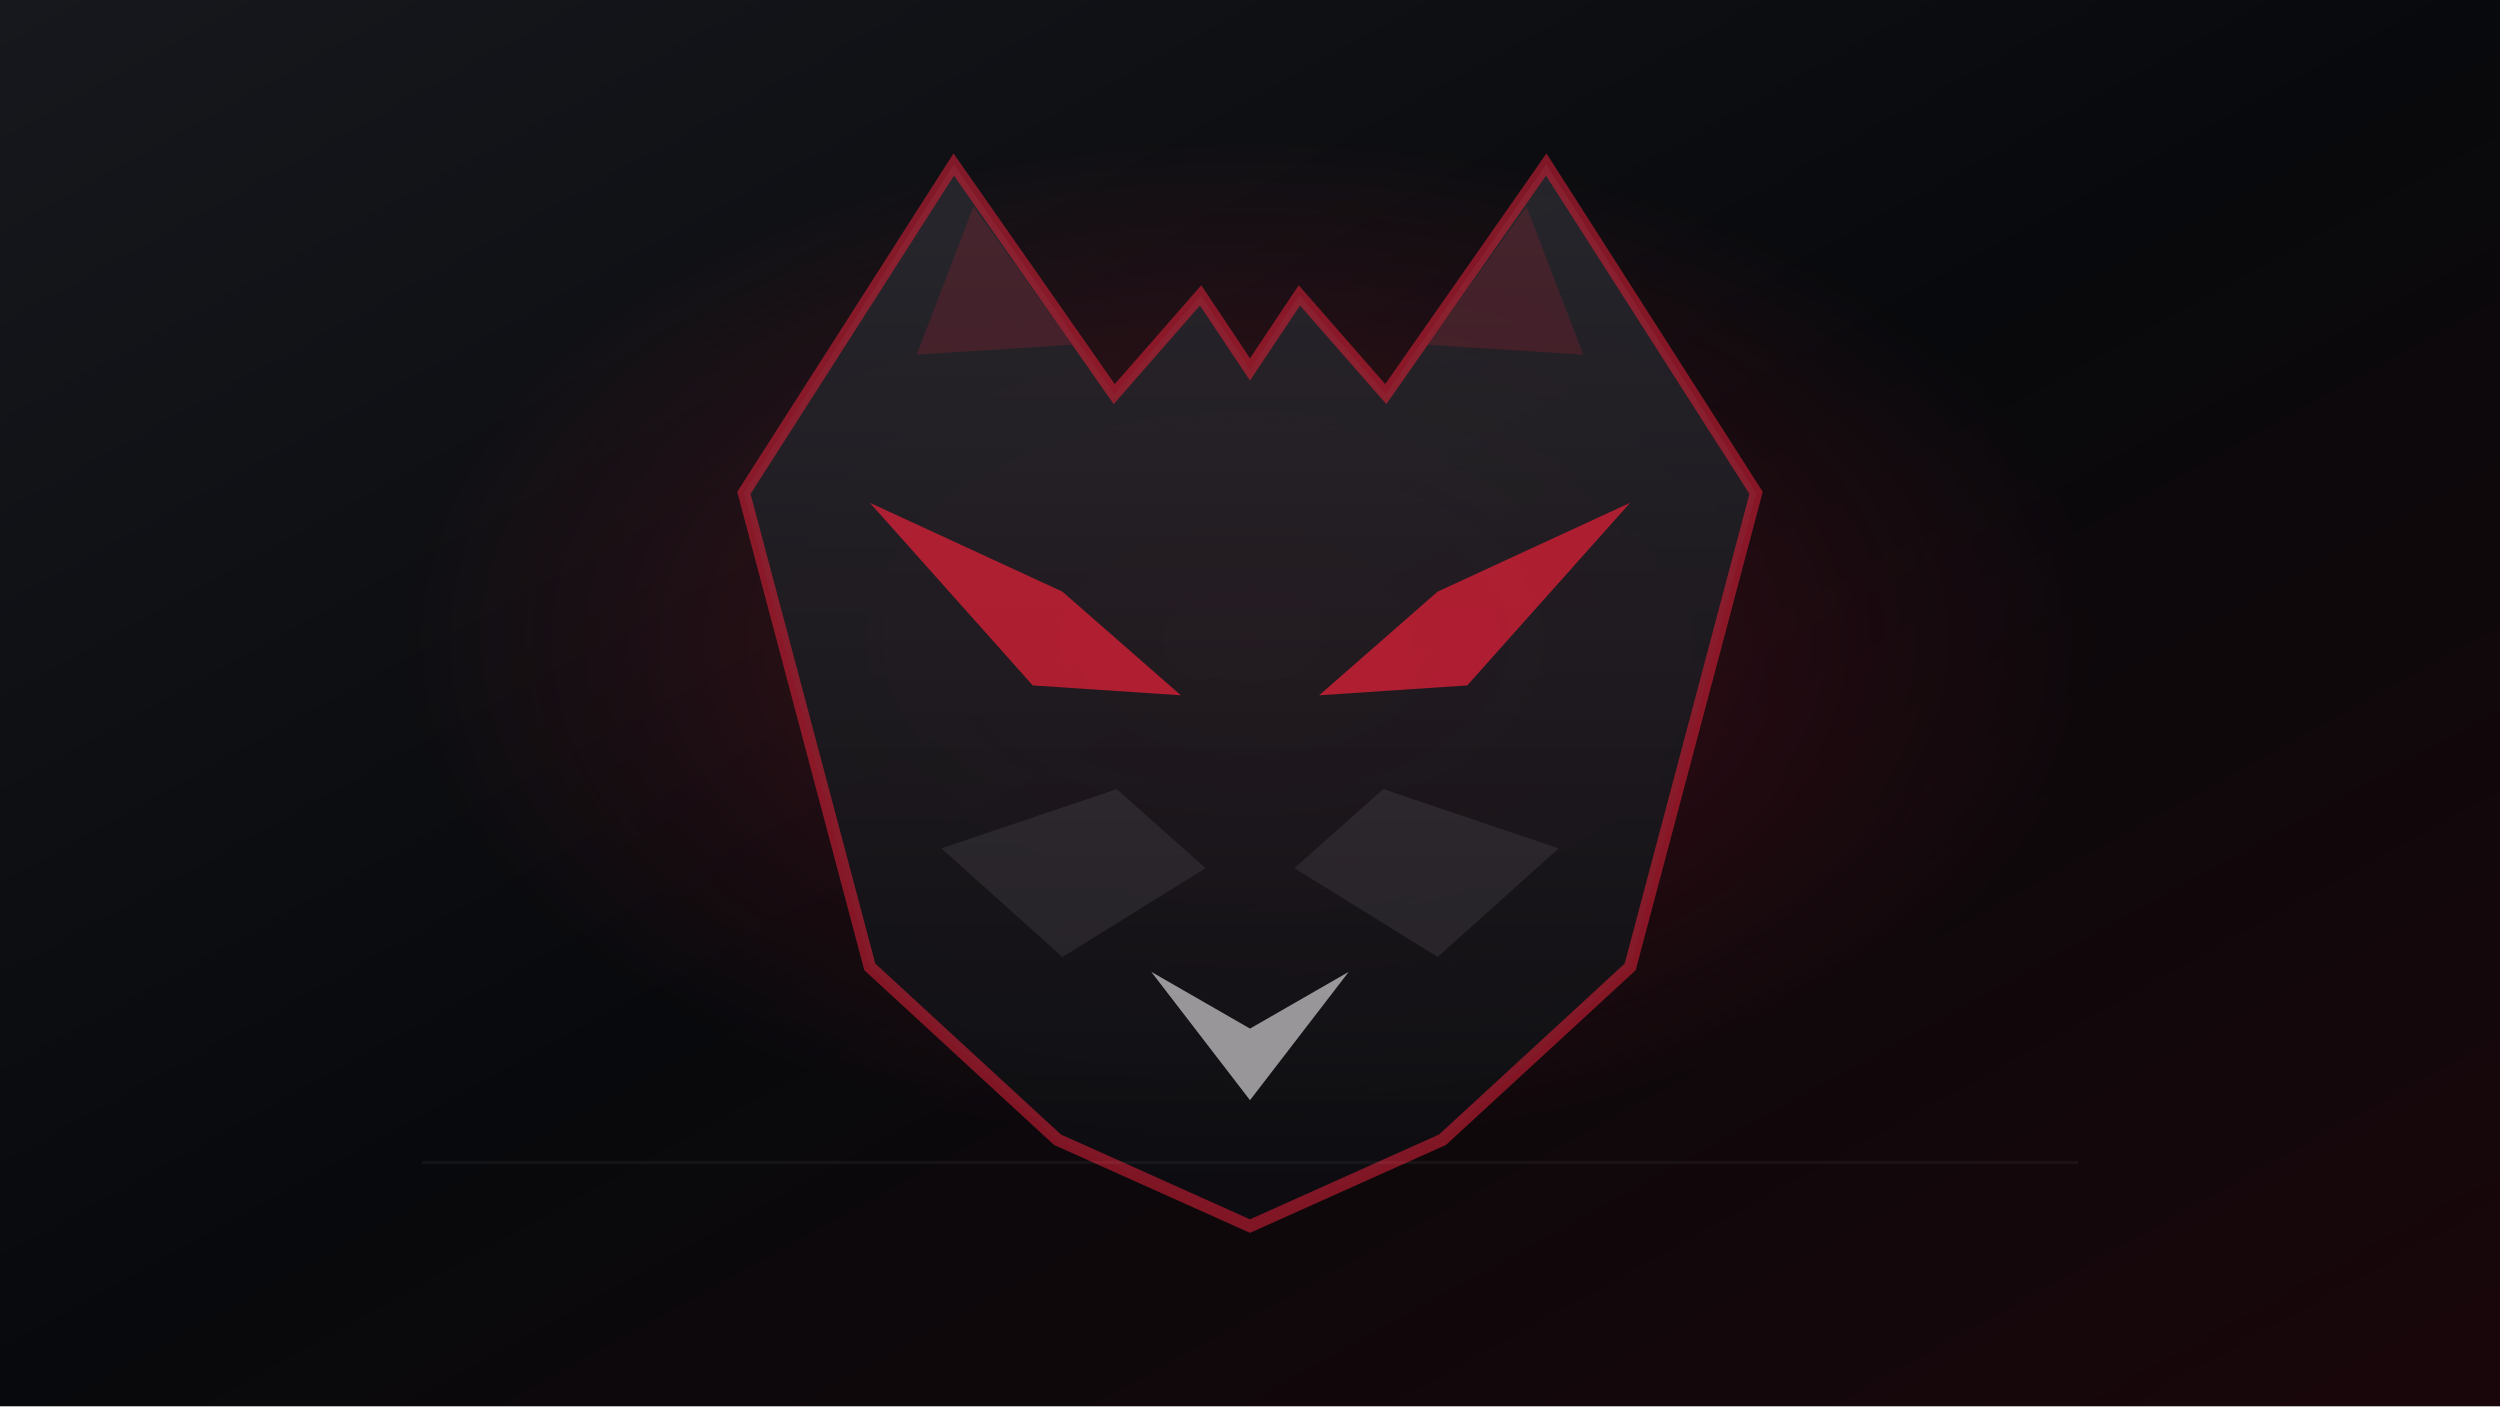
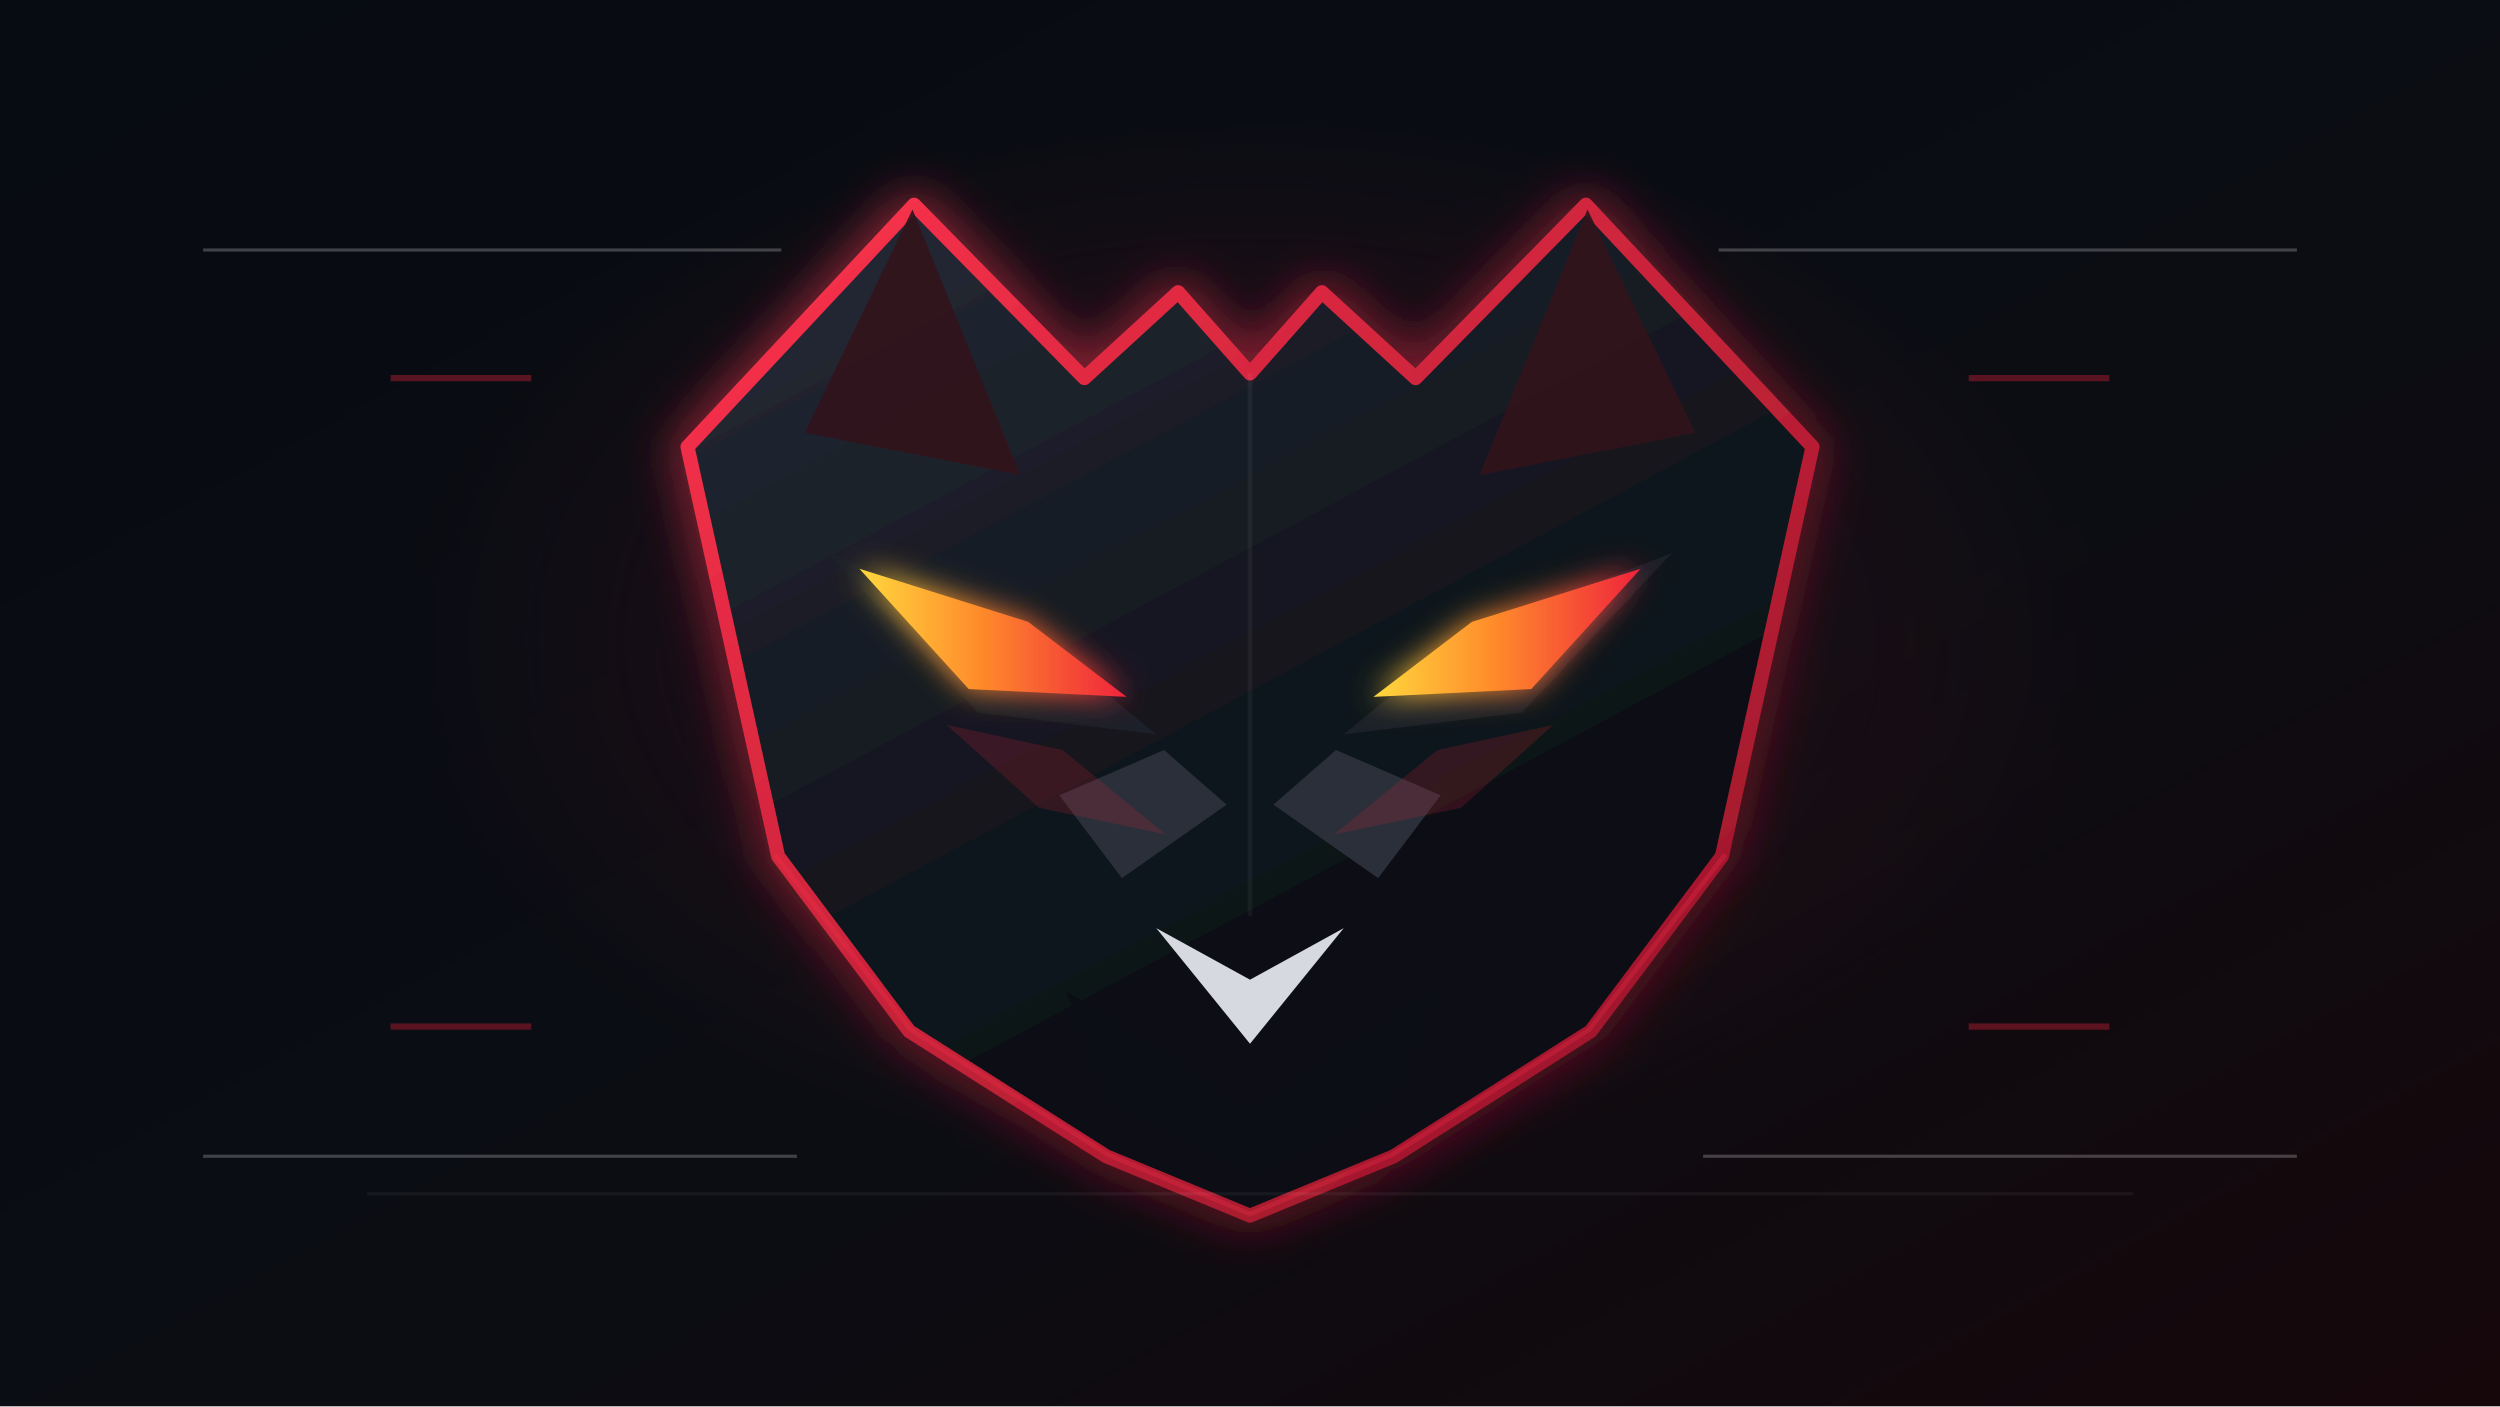
<svg xmlns="http://www.w3.org/2000/svg" viewBox="0 0 1600 900" role="img" aria-label="">
  <defs>
    <linearGradient id="bg" x1="0" y1="0" x2="1" y2="1">
-       <stop offset="0" stop-color="#17181d" />
-       <stop offset="0.5" stop-color="#08090c" />
-       <stop offset="1" stop-color="#19060a" />
+       <stop offset="0" stop-color="#070b12" />
+       <stop offset="0.58" stop-color="#0b0d13" />
+       <stop offset="1" stop-color="#16070b" />
    </linearGradient>
-     <radialGradient id="glow" cx="50%" cy="47%" r="48%">
+     <radialGradient id="halo" cx="50%" cy="47%" r="50%">
      <stop offset="0" stop-color="#ef233c" stop-opacity="0.24" />
+       <stop offset="0.55" stop-color="#ef233c" stop-opacity="0.07" />
      <stop offset="1" stop-color="#ef233c" stop-opacity="0" />
    </radialGradient>
-     <linearGradient id="fur" x1="0" y1="0" x2="0" y2="1">
-       <stop offset="0" stop-color="#2a2b31" />
-       <stop offset="1" stop-color="#0c0d11" />
+     <linearGradient id="wolf" x1="0.2" y1="0" x2="0.8" y2="1">
+       <stop offset="0" stop-color="#232833" />
+       <stop offset="0.5" stop-color="#11151d" />
+       <stop offset="1" stop-color="#07090f" />
    </linearGradient>
+     <linearGradient id="edge" x1="0" y1="0" x2="1" y2="1">
+       <stop offset="0" stop-color="#ff334d" />
+       <stop offset="1" stop-color="#8c1225" />
+     </linearGradient>
+     <linearGradient id="eye" x1="0" y1="0" x2="1" y2="0">
+       <stop offset="0" stop-color="#ffd83d" />
+       <stop offset="0.45" stop-color="#ff8b2b" />
+       <stop offset="1" stop-color="#ef233c" />
+     </linearGradient>
+     <filter id="redGlow" x="-50%" y="-50%" width="200%" height="200%">
+       <feGaussianBlur stdDeviation="16" result="blur" />
+       <feMerge>
+         <feMergeNode in="blur" />
+         <feMergeNode in="SourceGraphic" />
+       </feMerge>
+     </filter>
+     <filter id="eyeGlow" x="-100%" y="-100%" width="300%" height="300%">
+       <feGaussianBlur stdDeviation="10" result="blur" />
+       <feMerge>
+         <feMergeNode in="blur" />
+         <feMergeNode in="SourceGraphic" />
+       </feMerge>
+     </filter>
  </defs>
  <rect width="1600" height="900" fill="url(#bg)" />
-   <ellipse cx="800" cy="430" rx="560" ry="340" fill="url(#glow)" />
-   <g transform="translate(800 445) scale(1.58)" opacity="0.82">
-     <path d="M-205-82-120-215-55-122-20-162 0-132 20-162 55-122 120-215 205-82 154 110 78 180 0 215-78 180-154 110Z" fill="url(#fur)" stroke="#ef233c" stroke-opacity="0.62" stroke-width="5" />
-     <path d="M-154-78-76-42-28 0-88-4Z" fill="#ef233c" fill-opacity="0.82" />
-     <path d="M154-78 76-42 28 0 88-4Z" fill="#ef233c" fill-opacity="0.82" />
-     <path d="M-125 62-54 38-18 70-76 106Z" fill="#d7d7dc" fill-opacity="0.11" />
-     <path d="M125 62 54 38 18 70 76 106Z" fill="#d7d7dc" fill-opacity="0.11" />
-     <path d="M-40 112 0 135 40 112 0 164Z" fill="#f4f4f5" fill-opacity="0.72" />
-     <path d="M-135-138-112-198-72-142Z" fill="#ef233c" fill-opacity="0.2" />
-     <path d="M135-138 112-198 72-142Z" fill="#ef233c" fill-opacity="0.2" />
+   <ellipse cx="800" cy="430" rx="550" ry="350" fill="url(#halo)" />
+   <g opacity="0.22" stroke="#ffffff" stroke-width="2">
+     <path d="M130 160H500" />
+     <path d="M1100 160H1470" />
+     <path d="M130 740H510" />
+     <path d="M1090 740H1470" />
  </g>
-   <path d="M270 744H1330" stroke="#ffffff" stroke-opacity="0.045" stroke-width="2" />
+   <g transform="translate(800 446)">
+     <path d="M-360-160-215-315-106-204-46-259 0-207 46-259 106-204 215-315 360-160 302 102 218 214 92 294 0 332-92 294-218 214-302 102Z" fill="url(#wolf)" stroke="url(#edge)" stroke-width="9" stroke-linejoin="round" filter="url(#redGlow)" />
+     <path d="M-216-312-147-142-285-169Z" fill="#32131b" opacity="0.9" />
+     <path d="M216-312 147-142 285-169Z" fill="#32131b" opacity="0.9" />
+     <path d="M-270-92-140-42-60 24-174 10Z" fill="#1b2029" />
+     <path d="M270-92 140-42 60 24 174 10Z" fill="#1b2029" />
+     <path d="M-250-82-142-48-79 0-180-5Z" fill="url(#eye)" filter="url(#eyeGlow)" />
+     <path d="M250-82 142-48 79 0 180-5Z" fill="url(#eye)" filter="url(#eyeGlow)" />
+     <path d="M-122 63-55 34-15 69-82 116Z" fill="#2a2f39" />
+     <path d="M122 63 55 34 15 69 82 116Z" fill="#2a2f39" />
+     <path d="M-60 148 0 181 60 148 0 222Z" fill="#d6d9df" />
+     <path d="M-118 188-55 228 0 266 55 228 118 188 89 260 0 306-89 260Z" fill="#0b0e14" opacity="0.94" />
+     <path d="M-194 18-120 34-54 88-135 71Z" fill="#ef233c" opacity="0.17" />
+     <path d="M194 18 120 34 54 88 135 71Z" fill="#ef233c" opacity="0.17" />
+     <path d="M0-207 0 140" stroke="#ffffff" stroke-opacity="0.05" stroke-width="3" />
+     <path d="M-304 101-217 213-91 293 0 331" stroke="#ff334d" stroke-opacity="0.25" stroke-width="3" fill="none" />
+     <path d="M304 101 217 213 91 293 0 331" stroke="#ff334d" stroke-opacity="0.25" stroke-width="3" fill="none" />
+   </g>
+   <g opacity="0.35" fill="#ef233c">
+     <rect x="250" y="240" width="90" height="4" />
+     <rect x="1260" y="240" width="90" height="4" />
+     <rect x="250" y="655" width="90" height="4" />
+     <rect x="1260" y="655" width="90" height="4" />
+   </g>
+   <path d="M235 764H1365" stroke="#ffffff" stroke-opacity="0.05" stroke-width="2" />
</svg>
